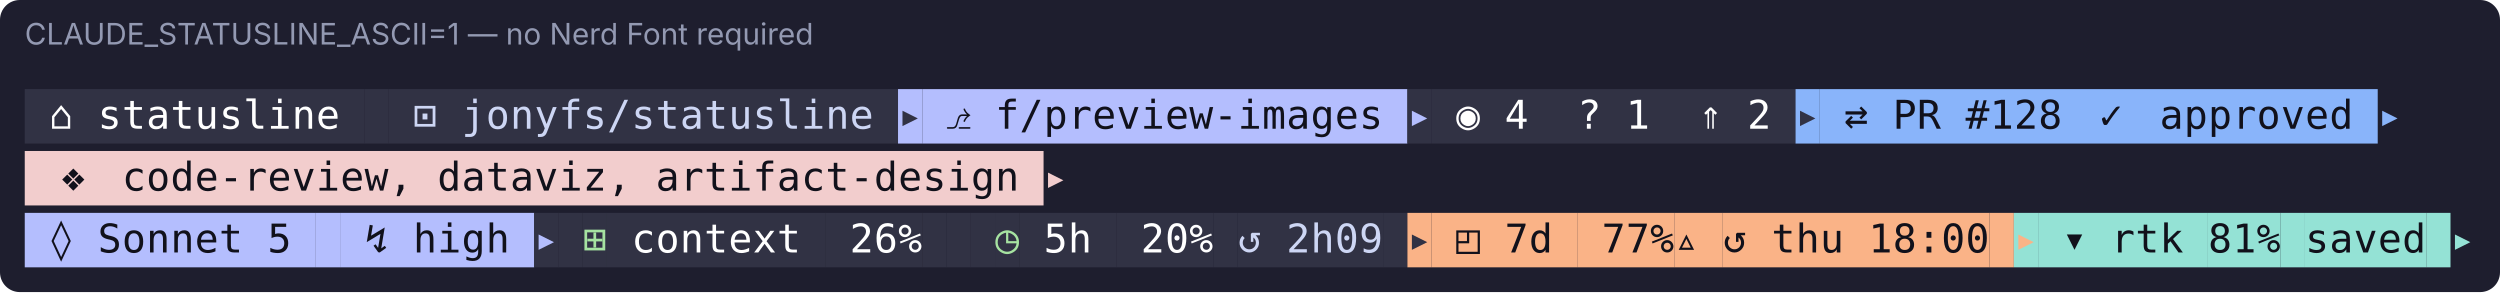
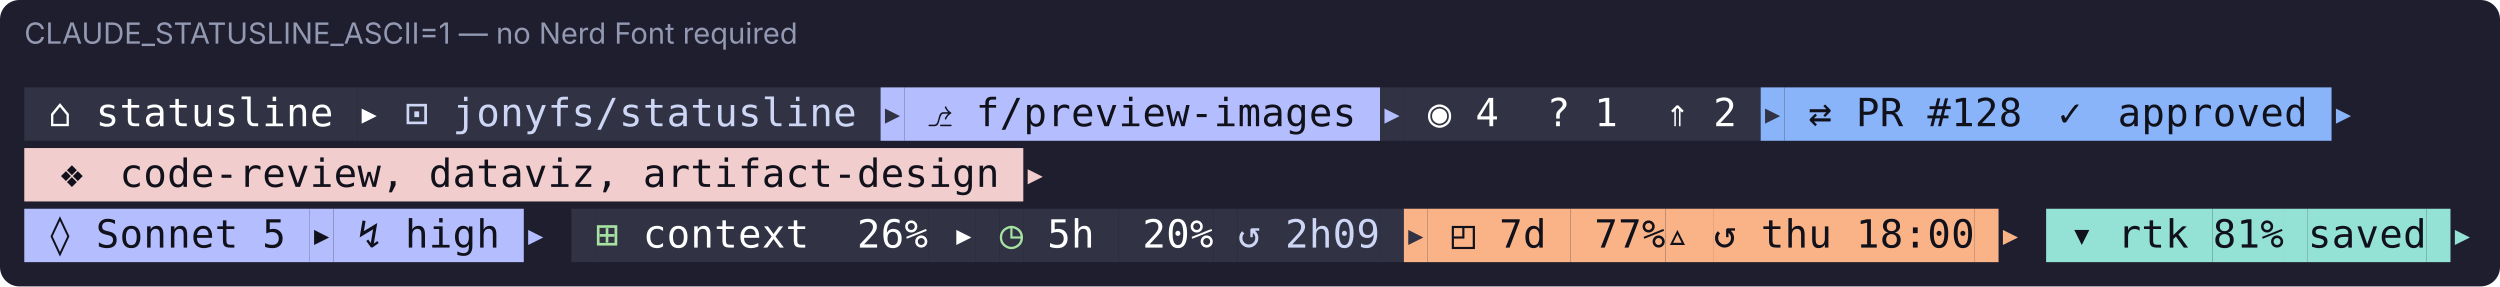
- <svg xmlns="http://www.w3.org/2000/svg" width="1010" height="118" viewBox="0 0 1010 118" role="img" aria-label="CLAUDE_STATUSLINE_ASCII=1 — no Nerd Font required">
-   <rect width="1010" height="118" rx="8" fill="#1e1e2e" />
+ <svg xmlns="http://www.w3.org/2000/svg" width="1030" height="118" viewBox="0 0 1030 118" role="img" aria-label="CLAUDE_STATUSLINE_ASCII=1 — no Nerd Font required">
+   <rect width="1030" height="118" rx="8" fill="#1e1e2e" />
  <text x="10" y="18" font-family="-apple-system,Segoe UI,system-ui,sans-serif" font-size="12" fill="#9399b2">CLAUDE_STATUSLINE_ASCII=1 — no Nerd Font required</text>
  <rect x="10.00" y="36" width="137.20" height="22" fill="rgb(49,50,68)" />
  <text x="24.70" y="52" text-anchor="middle" font-family="ui-monospace,SFMono-Regular,Menlo,Consolas,monospace" font-size="16" fill="rgb(255,255,255)">⌂</text>
  <text x="44.30" y="52" text-anchor="middle" font-family="ui-monospace,SFMono-Regular,Menlo,Consolas,monospace" font-size="16" fill="rgb(255,255,255)">s</text>
  <text x="54.10" y="52" text-anchor="middle" font-family="ui-monospace,SFMono-Regular,Menlo,Consolas,monospace" font-size="16" fill="rgb(255,255,255)">t</text>
  <text x="63.90" y="52" text-anchor="middle" font-family="ui-monospace,SFMono-Regular,Menlo,Consolas,monospace" font-size="16" fill="rgb(255,255,255)">a</text>
  <text x="73.70" y="52" text-anchor="middle" font-family="ui-monospace,SFMono-Regular,Menlo,Consolas,monospace" font-size="16" fill="rgb(255,255,255)">t</text>
  <text x="83.50" y="52" text-anchor="middle" font-family="ui-monospace,SFMono-Regular,Menlo,Consolas,monospace" font-size="16" fill="rgb(255,255,255)">u</text>
  <text x="93.30" y="52" text-anchor="middle" font-family="ui-monospace,SFMono-Regular,Menlo,Consolas,monospace" font-size="16" fill="rgb(255,255,255)">s</text>
  <text x="103.10" y="52" text-anchor="middle" font-family="ui-monospace,SFMono-Regular,Menlo,Consolas,monospace" font-size="16" fill="rgb(255,255,255)">l</text>
  <text x="112.90" y="52" text-anchor="middle" font-family="ui-monospace,SFMono-Regular,Menlo,Consolas,monospace" font-size="16" fill="rgb(255,255,255)">i</text>
  <text x="122.70" y="52" text-anchor="middle" font-family="ui-monospace,SFMono-Regular,Menlo,Consolas,monospace" font-size="16" fill="rgb(255,255,255)">n</text>
  <text x="132.50" y="52" text-anchor="middle" font-family="ui-monospace,SFMono-Regular,Menlo,Consolas,monospace" font-size="16" fill="rgb(255,255,255)">e</text>
  <rect x="147.20" y="36" width="9.80" height="22" fill="rgb(49,50,68)" />
-   <text x="152.10" y="52" text-anchor="middle" font-family="ui-monospace,SFMono-Regular,Menlo,Consolas,monospace" font-size="16" fill="rgb(49,50,68)">▸</text>
+   <text x="152.10" y="52" text-anchor="middle" font-family="ui-monospace,SFMono-Regular,Menlo,Consolas,monospace" font-size="16" fill="rgb(255,255,255)">▸</text>
  <rect x="157.00" y="36" width="205.80" height="22" fill="rgb(49,50,68)" />
  <text x="171.70" y="52" text-anchor="middle" font-family="ui-monospace,SFMono-Regular,Menlo,Consolas,monospace" font-size="16" fill="rgb(205,214,244)">⊡</text>
  <text x="191.30" y="52" text-anchor="middle" font-family="ui-monospace,SFMono-Regular,Menlo,Consolas,monospace" font-size="16" fill="rgb(205,214,244)">j</text>
  <text x="201.10" y="52" text-anchor="middle" font-family="ui-monospace,SFMono-Regular,Menlo,Consolas,monospace" font-size="16" fill="rgb(205,214,244)">o</text>
  <text x="210.90" y="52" text-anchor="middle" font-family="ui-monospace,SFMono-Regular,Menlo,Consolas,monospace" font-size="16" fill="rgb(205,214,244)">n</text>
  <text x="220.70" y="52" text-anchor="middle" font-family="ui-monospace,SFMono-Regular,Menlo,Consolas,monospace" font-size="16" fill="rgb(205,214,244)">y</text>
  <text x="230.50" y="52" text-anchor="middle" font-family="ui-monospace,SFMono-Regular,Menlo,Consolas,monospace" font-size="16" fill="rgb(205,214,244)">f</text>
  <text x="240.30" y="52" text-anchor="middle" font-family="ui-monospace,SFMono-Regular,Menlo,Consolas,monospace" font-size="16" fill="rgb(205,214,244)">s</text>
  <text x="250.10" y="52" text-anchor="middle" font-family="ui-monospace,SFMono-Regular,Menlo,Consolas,monospace" font-size="16" fill="rgb(205,214,244)">/</text>
  <text x="259.90" y="52" text-anchor="middle" font-family="ui-monospace,SFMono-Regular,Menlo,Consolas,monospace" font-size="16" fill="rgb(205,214,244)">s</text>
  <text x="269.70" y="52" text-anchor="middle" font-family="ui-monospace,SFMono-Regular,Menlo,Consolas,monospace" font-size="16" fill="rgb(205,214,244)">t</text>
  <text x="279.50" y="52" text-anchor="middle" font-family="ui-monospace,SFMono-Regular,Menlo,Consolas,monospace" font-size="16" fill="rgb(205,214,244)">a</text>
  <text x="289.30" y="52" text-anchor="middle" font-family="ui-monospace,SFMono-Regular,Menlo,Consolas,monospace" font-size="16" fill="rgb(205,214,244)">t</text>
  <text x="299.10" y="52" text-anchor="middle" font-family="ui-monospace,SFMono-Regular,Menlo,Consolas,monospace" font-size="16" fill="rgb(205,214,244)">u</text>
  <text x="308.90" y="52" text-anchor="middle" font-family="ui-monospace,SFMono-Regular,Menlo,Consolas,monospace" font-size="16" fill="rgb(205,214,244)">s</text>
  <text x="318.70" y="52" text-anchor="middle" font-family="ui-monospace,SFMono-Regular,Menlo,Consolas,monospace" font-size="16" fill="rgb(205,214,244)">l</text>
  <text x="328.50" y="52" text-anchor="middle" font-family="ui-monospace,SFMono-Regular,Menlo,Consolas,monospace" font-size="16" fill="rgb(205,214,244)">i</text>
  <text x="338.30" y="52" text-anchor="middle" font-family="ui-monospace,SFMono-Regular,Menlo,Consolas,monospace" font-size="16" fill="rgb(205,214,244)">n</text>
  <text x="348.10" y="52" text-anchor="middle" font-family="ui-monospace,SFMono-Regular,Menlo,Consolas,monospace" font-size="16" fill="rgb(205,214,244)">e</text>
  <rect x="362.80" y="36" width="9.80" height="22" fill="rgb(180,190,254)" />
  <text x="367.70" y="52" text-anchor="middle" font-family="ui-monospace,SFMono-Regular,Menlo,Consolas,monospace" font-size="16" fill="rgb(49,50,68)">▸</text>
  <rect x="372.60" y="36" width="196.00" height="22" fill="rgb(180,190,254)" />
  <text x="387.30" y="52" text-anchor="middle" font-family="ui-monospace,SFMono-Regular,Menlo,Consolas,monospace" font-size="16" fill="rgb(17,17,27)">⎇</text>
  <text x="406.90" y="52" text-anchor="middle" font-family="ui-monospace,SFMono-Regular,Menlo,Consolas,monospace" font-size="16" fill="rgb(17,17,27)">f</text>
  <text x="416.70" y="52" text-anchor="middle" font-family="ui-monospace,SFMono-Regular,Menlo,Consolas,monospace" font-size="16" fill="rgb(17,17,27)">/</text>
  <text x="426.50" y="52" text-anchor="middle" font-family="ui-monospace,SFMono-Regular,Menlo,Consolas,monospace" font-size="16" fill="rgb(17,17,27)">p</text>
  <text x="436.30" y="52" text-anchor="middle" font-family="ui-monospace,SFMono-Regular,Menlo,Consolas,monospace" font-size="16" fill="rgb(17,17,27)">r</text>
  <text x="446.10" y="52" text-anchor="middle" font-family="ui-monospace,SFMono-Regular,Menlo,Consolas,monospace" font-size="16" fill="rgb(17,17,27)">e</text>
  <text x="455.90" y="52" text-anchor="middle" font-family="ui-monospace,SFMono-Regular,Menlo,Consolas,monospace" font-size="16" fill="rgb(17,17,27)">v</text>
  <text x="465.70" y="52" text-anchor="middle" font-family="ui-monospace,SFMono-Regular,Menlo,Consolas,monospace" font-size="16" fill="rgb(17,17,27)">i</text>
  <text x="475.50" y="52" text-anchor="middle" font-family="ui-monospace,SFMono-Regular,Menlo,Consolas,monospace" font-size="16" fill="rgb(17,17,27)">e</text>
  <text x="485.30" y="52" text-anchor="middle" font-family="ui-monospace,SFMono-Regular,Menlo,Consolas,monospace" font-size="16" fill="rgb(17,17,27)">w</text>
  <text x="495.10" y="52" text-anchor="middle" font-family="ui-monospace,SFMono-Regular,Menlo,Consolas,monospace" font-size="16" fill="rgb(17,17,27)">-</text>
  <text x="504.90" y="52" text-anchor="middle" font-family="ui-monospace,SFMono-Regular,Menlo,Consolas,monospace" font-size="16" fill="rgb(17,17,27)">i</text>
  <text x="514.70" y="52" text-anchor="middle" font-family="ui-monospace,SFMono-Regular,Menlo,Consolas,monospace" font-size="16" fill="rgb(17,17,27)">m</text>
  <text x="524.50" y="52" text-anchor="middle" font-family="ui-monospace,SFMono-Regular,Menlo,Consolas,monospace" font-size="16" fill="rgb(17,17,27)">a</text>
  <text x="534.30" y="52" text-anchor="middle" font-family="ui-monospace,SFMono-Regular,Menlo,Consolas,monospace" font-size="16" fill="rgb(17,17,27)">g</text>
  <text x="544.10" y="52" text-anchor="middle" font-family="ui-monospace,SFMono-Regular,Menlo,Consolas,monospace" font-size="16" fill="rgb(17,17,27)">e</text>
  <text x="553.90" y="52" text-anchor="middle" font-family="ui-monospace,SFMono-Regular,Menlo,Consolas,monospace" font-size="16" fill="rgb(17,17,27)">s</text>
  <rect x="568.60" y="36" width="9.80" height="22" fill="rgb(49,50,68)" />
  <text x="573.50" y="52" text-anchor="middle" font-family="ui-monospace,SFMono-Regular,Menlo,Consolas,monospace" font-size="16" fill="rgb(180,190,254)">▸</text>
  <rect x="578.40" y="36" width="147.00" height="22" fill="rgb(49,50,68)" />
  <text x="593.10" y="52" text-anchor="middle" font-family="ui-monospace,SFMono-Regular,Menlo,Consolas,monospace" font-size="16" fill="rgb(255,255,255)">◉</text>
  <text x="612.70" y="52" text-anchor="middle" font-family="ui-monospace,SFMono-Regular,Menlo,Consolas,monospace" font-size="16" fill="rgb(255,255,255)">4</text>
  <text x="642.10" y="52" text-anchor="middle" font-family="ui-monospace,SFMono-Regular,Menlo,Consolas,monospace" font-size="16" fill="rgb(255,255,255)">?</text>
  <text x="661.70" y="52" text-anchor="middle" font-family="ui-monospace,SFMono-Regular,Menlo,Consolas,monospace" font-size="16" fill="rgb(255,255,255)">1</text>
  <text x="691.10" y="52" text-anchor="middle" font-family="ui-monospace,SFMono-Regular,Menlo,Consolas,monospace" font-size="16" fill="rgb(255,255,255)">⇑</text>
  <text x="710.70" y="52" text-anchor="middle" font-family="ui-monospace,SFMono-Regular,Menlo,Consolas,monospace" font-size="16" fill="rgb(255,255,255)">2</text>
  <rect x="725.40" y="36" width="9.80" height="22" fill="rgb(137,180,250)" />
  <text x="730.30" y="52" text-anchor="middle" font-family="ui-monospace,SFMono-Regular,Menlo,Consolas,monospace" font-size="16" fill="rgb(49,50,68)">▸</text>
  <rect x="735.20" y="36" width="225.40" height="22" fill="rgb(137,180,250)" />
  <text x="749.90" y="52" text-anchor="middle" font-family="ui-monospace,SFMono-Regular,Menlo,Consolas,monospace" font-size="16" fill="rgb(17,17,27)">⇄</text>
  <text x="769.50" y="52" text-anchor="middle" font-family="ui-monospace,SFMono-Regular,Menlo,Consolas,monospace" font-size="16" fill="rgb(17,17,27)">P</text>
  <text x="779.30" y="52" text-anchor="middle" font-family="ui-monospace,SFMono-Regular,Menlo,Consolas,monospace" font-size="16" fill="rgb(17,17,27)">R</text>
  <text x="798.90" y="52" text-anchor="middle" font-family="ui-monospace,SFMono-Regular,Menlo,Consolas,monospace" font-size="16" fill="rgb(17,17,27)">#</text>
  <text x="808.70" y="52" text-anchor="middle" font-family="ui-monospace,SFMono-Regular,Menlo,Consolas,monospace" font-size="16" fill="rgb(17,17,27)">1</text>
  <text x="818.50" y="52" text-anchor="middle" font-family="ui-monospace,SFMono-Regular,Menlo,Consolas,monospace" font-size="16" fill="rgb(17,17,27)">2</text>
  <text x="828.30" y="52" text-anchor="middle" font-family="ui-monospace,SFMono-Regular,Menlo,Consolas,monospace" font-size="16" fill="rgb(17,17,27)">8</text>
  <text x="852.80" y="52" text-anchor="middle" font-family="ui-monospace,SFMono-Regular,Menlo,Consolas,monospace" font-size="16" fill="rgb(17,17,27)">✓</text>
  <text x="877.30" y="52" text-anchor="middle" font-family="ui-monospace,SFMono-Regular,Menlo,Consolas,monospace" font-size="16" fill="rgb(17,17,27)">a</text>
  <text x="887.10" y="52" text-anchor="middle" font-family="ui-monospace,SFMono-Regular,Menlo,Consolas,monospace" font-size="16" fill="rgb(17,17,27)">p</text>
  <text x="896.90" y="52" text-anchor="middle" font-family="ui-monospace,SFMono-Regular,Menlo,Consolas,monospace" font-size="16" fill="rgb(17,17,27)">p</text>
  <text x="906.70" y="52" text-anchor="middle" font-family="ui-monospace,SFMono-Regular,Menlo,Consolas,monospace" font-size="16" fill="rgb(17,17,27)">r</text>
  <text x="916.50" y="52" text-anchor="middle" font-family="ui-monospace,SFMono-Regular,Menlo,Consolas,monospace" font-size="16" fill="rgb(17,17,27)">o</text>
  <text x="926.30" y="52" text-anchor="middle" font-family="ui-monospace,SFMono-Regular,Menlo,Consolas,monospace" font-size="16" fill="rgb(17,17,27)">v</text>
  <text x="936.10" y="52" text-anchor="middle" font-family="ui-monospace,SFMono-Regular,Menlo,Consolas,monospace" font-size="16" fill="rgb(17,17,27)">e</text>
  <text x="945.90" y="52" text-anchor="middle" font-family="ui-monospace,SFMono-Regular,Menlo,Consolas,monospace" font-size="16" fill="rgb(17,17,27)">d</text>
  <text x="965.50" y="52" text-anchor="middle" font-family="ui-monospace,SFMono-Regular,Menlo,Consolas,monospace" font-size="16" fill="rgb(137,180,250)">▸</text>
  <rect x="10.00" y="61" width="411.60" height="22" fill="rgb(242,205,205)" />
  <text x="29.60" y="77" text-anchor="middle" font-family="ui-monospace,SFMono-Regular,Menlo,Consolas,monospace" font-size="16" fill="rgb(17,17,27)">❖</text>
  <text x="54.10" y="77" text-anchor="middle" font-family="ui-monospace,SFMono-Regular,Menlo,Consolas,monospace" font-size="16" fill="rgb(17,17,27)">c</text>
  <text x="63.90" y="77" text-anchor="middle" font-family="ui-monospace,SFMono-Regular,Menlo,Consolas,monospace" font-size="16" fill="rgb(17,17,27)">o</text>
  <text x="73.70" y="77" text-anchor="middle" font-family="ui-monospace,SFMono-Regular,Menlo,Consolas,monospace" font-size="16" fill="rgb(17,17,27)">d</text>
  <text x="83.50" y="77" text-anchor="middle" font-family="ui-monospace,SFMono-Regular,Menlo,Consolas,monospace" font-size="16" fill="rgb(17,17,27)">e</text>
  <text x="93.30" y="77" text-anchor="middle" font-family="ui-monospace,SFMono-Regular,Menlo,Consolas,monospace" font-size="16" fill="rgb(17,17,27)">-</text>
  <text x="103.10" y="77" text-anchor="middle" font-family="ui-monospace,SFMono-Regular,Menlo,Consolas,monospace" font-size="16" fill="rgb(17,17,27)">r</text>
  <text x="112.90" y="77" text-anchor="middle" font-family="ui-monospace,SFMono-Regular,Menlo,Consolas,monospace" font-size="16" fill="rgb(17,17,27)">e</text>
  <text x="122.70" y="77" text-anchor="middle" font-family="ui-monospace,SFMono-Regular,Menlo,Consolas,monospace" font-size="16" fill="rgb(17,17,27)">v</text>
  <text x="132.50" y="77" text-anchor="middle" font-family="ui-monospace,SFMono-Regular,Menlo,Consolas,monospace" font-size="16" fill="rgb(17,17,27)">i</text>
  <text x="142.30" y="77" text-anchor="middle" font-family="ui-monospace,SFMono-Regular,Menlo,Consolas,monospace" font-size="16" fill="rgb(17,17,27)">e</text>
  <text x="152.10" y="77" text-anchor="middle" font-family="ui-monospace,SFMono-Regular,Menlo,Consolas,monospace" font-size="16" fill="rgb(17,17,27)">w</text>
  <text x="161.90" y="77" text-anchor="middle" font-family="ui-monospace,SFMono-Regular,Menlo,Consolas,monospace" font-size="16" fill="rgb(17,17,27)">,</text>
  <text x="181.50" y="77" text-anchor="middle" font-family="ui-monospace,SFMono-Regular,Menlo,Consolas,monospace" font-size="16" fill="rgb(17,17,27)">d</text>
  <text x="191.30" y="77" text-anchor="middle" font-family="ui-monospace,SFMono-Regular,Menlo,Consolas,monospace" font-size="16" fill="rgb(17,17,27)">a</text>
  <text x="201.10" y="77" text-anchor="middle" font-family="ui-monospace,SFMono-Regular,Menlo,Consolas,monospace" font-size="16" fill="rgb(17,17,27)">t</text>
  <text x="210.90" y="77" text-anchor="middle" font-family="ui-monospace,SFMono-Regular,Menlo,Consolas,monospace" font-size="16" fill="rgb(17,17,27)">a</text>
  <text x="220.70" y="77" text-anchor="middle" font-family="ui-monospace,SFMono-Regular,Menlo,Consolas,monospace" font-size="16" fill="rgb(17,17,27)">v</text>
  <text x="230.50" y="77" text-anchor="middle" font-family="ui-monospace,SFMono-Regular,Menlo,Consolas,monospace" font-size="16" fill="rgb(17,17,27)">i</text>
  <text x="240.30" y="77" text-anchor="middle" font-family="ui-monospace,SFMono-Regular,Menlo,Consolas,monospace" font-size="16" fill="rgb(17,17,27)">z</text>
  <text x="250.10" y="77" text-anchor="middle" font-family="ui-monospace,SFMono-Regular,Menlo,Consolas,monospace" font-size="16" fill="rgb(17,17,27)">,</text>
  <text x="269.70" y="77" text-anchor="middle" font-family="ui-monospace,SFMono-Regular,Menlo,Consolas,monospace" font-size="16" fill="rgb(17,17,27)">a</text>
  <text x="279.50" y="77" text-anchor="middle" font-family="ui-monospace,SFMono-Regular,Menlo,Consolas,monospace" font-size="16" fill="rgb(17,17,27)">r</text>
  <text x="289.30" y="77" text-anchor="middle" font-family="ui-monospace,SFMono-Regular,Menlo,Consolas,monospace" font-size="16" fill="rgb(17,17,27)">t</text>
  <text x="299.10" y="77" text-anchor="middle" font-family="ui-monospace,SFMono-Regular,Menlo,Consolas,monospace" font-size="16" fill="rgb(17,17,27)">i</text>
  <text x="308.90" y="77" text-anchor="middle" font-family="ui-monospace,SFMono-Regular,Menlo,Consolas,monospace" font-size="16" fill="rgb(17,17,27)">f</text>
  <text x="318.70" y="77" text-anchor="middle" font-family="ui-monospace,SFMono-Regular,Menlo,Consolas,monospace" font-size="16" fill="rgb(17,17,27)">a</text>
  <text x="328.50" y="77" text-anchor="middle" font-family="ui-monospace,SFMono-Regular,Menlo,Consolas,monospace" font-size="16" fill="rgb(17,17,27)">c</text>
  <text x="338.30" y="77" text-anchor="middle" font-family="ui-monospace,SFMono-Regular,Menlo,Consolas,monospace" font-size="16" fill="rgb(17,17,27)">t</text>
  <text x="348.10" y="77" text-anchor="middle" font-family="ui-monospace,SFMono-Regular,Menlo,Consolas,monospace" font-size="16" fill="rgb(17,17,27)">-</text>
  <text x="357.90" y="77" text-anchor="middle" font-family="ui-monospace,SFMono-Regular,Menlo,Consolas,monospace" font-size="16" fill="rgb(17,17,27)">d</text>
  <text x="367.70" y="77" text-anchor="middle" font-family="ui-monospace,SFMono-Regular,Menlo,Consolas,monospace" font-size="16" fill="rgb(17,17,27)">e</text>
  <text x="377.50" y="77" text-anchor="middle" font-family="ui-monospace,SFMono-Regular,Menlo,Consolas,monospace" font-size="16" fill="rgb(17,17,27)">s</text>
  <text x="387.30" y="77" text-anchor="middle" font-family="ui-monospace,SFMono-Regular,Menlo,Consolas,monospace" font-size="16" fill="rgb(17,17,27)">i</text>
  <text x="397.10" y="77" text-anchor="middle" font-family="ui-monospace,SFMono-Regular,Menlo,Consolas,monospace" font-size="16" fill="rgb(17,17,27)">g</text>
  <text x="406.90" y="77" text-anchor="middle" font-family="ui-monospace,SFMono-Regular,Menlo,Consolas,monospace" font-size="16" fill="rgb(17,17,27)">n</text>
  <text x="426.50" y="77" text-anchor="middle" font-family="ui-monospace,SFMono-Regular,Menlo,Consolas,monospace" font-size="16" fill="rgb(242,205,205)">▸</text>
  <rect x="10.00" y="86" width="117.60" height="22" fill="rgb(180,190,254)" />
  <text x="24.70" y="102" text-anchor="middle" font-family="ui-monospace,SFMono-Regular,Menlo,Consolas,monospace" font-size="16" fill="rgb(17,17,27)">◊</text>
  <text x="44.30" y="102" text-anchor="middle" font-family="ui-monospace,SFMono-Regular,Menlo,Consolas,monospace" font-size="16" fill="rgb(17,17,27)">S</text>
  <text x="54.10" y="102" text-anchor="middle" font-family="ui-monospace,SFMono-Regular,Menlo,Consolas,monospace" font-size="16" fill="rgb(17,17,27)">o</text>
  <text x="63.90" y="102" text-anchor="middle" font-family="ui-monospace,SFMono-Regular,Menlo,Consolas,monospace" font-size="16" fill="rgb(17,17,27)">n</text>
  <text x="73.70" y="102" text-anchor="middle" font-family="ui-monospace,SFMono-Regular,Menlo,Consolas,monospace" font-size="16" fill="rgb(17,17,27)">n</text>
  <text x="83.50" y="102" text-anchor="middle" font-family="ui-monospace,SFMono-Regular,Menlo,Consolas,monospace" font-size="16" fill="rgb(17,17,27)">e</text>
  <text x="93.30" y="102" text-anchor="middle" font-family="ui-monospace,SFMono-Regular,Menlo,Consolas,monospace" font-size="16" fill="rgb(17,17,27)">t</text>
  <text x="112.90" y="102" text-anchor="middle" font-family="ui-monospace,SFMono-Regular,Menlo,Consolas,monospace" font-size="16" fill="rgb(17,17,27)">5</text>
  <rect x="127.60" y="86" width="9.80" height="22" fill="rgb(180,190,254)" />
-   <text x="132.50" y="102" text-anchor="middle" font-family="ui-monospace,SFMono-Regular,Menlo,Consolas,monospace" font-size="16" fill="rgb(180,190,254)">▸</text>
+   <text x="132.50" y="102" text-anchor="middle" font-family="ui-monospace,SFMono-Regular,Menlo,Consolas,monospace" font-size="16" fill="rgb(17,17,27)">▸</text>
  <rect x="137.40" y="86" width="78.40" height="22" fill="rgb(180,190,254)" />
  <text x="152.10" y="102" text-anchor="middle" font-family="ui-monospace,SFMono-Regular,Menlo,Consolas,monospace" font-size="16" fill="rgb(17,17,27)">↯</text>
  <text x="171.70" y="102" text-anchor="middle" font-family="ui-monospace,SFMono-Regular,Menlo,Consolas,monospace" font-size="16" fill="rgb(17,17,27)">h</text>
  <text x="181.50" y="102" text-anchor="middle" font-family="ui-monospace,SFMono-Regular,Menlo,Consolas,monospace" font-size="16" fill="rgb(17,17,27)">i</text>
  <text x="191.30" y="102" text-anchor="middle" font-family="ui-monospace,SFMono-Regular,Menlo,Consolas,monospace" font-size="16" fill="rgb(17,17,27)">g</text>
  <text x="201.10" y="102" text-anchor="middle" font-family="ui-monospace,SFMono-Regular,Menlo,Consolas,monospace" font-size="16" fill="rgb(17,17,27)">h</text>
-   <rect x="215.80" y="86" width="9.80" height="22" fill="rgb(49,50,68)" />
  <text x="220.70" y="102" text-anchor="middle" font-family="ui-monospace,SFMono-Regular,Menlo,Consolas,monospace" font-size="16" fill="rgb(180,190,254)">▸</text>
-   <rect x="225.60" y="86" width="9.80" height="22" fill="rgb(49,50,68)" />
  <rect x="235.40" y="86" width="9.80" height="22" fill="rgb(49,50,68)" />
-   <text x="240.30" y="102" text-anchor="middle" font-family="ui-monospace,SFMono-Regular,Menlo,Consolas,monospace" font-size="16" fill="rgb(166,227,161)">⊞</text>
-   <rect x="245.20" y="86" width="88.20" height="22" fill="rgb(49,50,68)" />
-   <text x="259.90" y="102" text-anchor="middle" font-family="ui-monospace,SFMono-Regular,Menlo,Consolas,monospace" font-size="16" fill="rgb(255,255,255)">c</text>
-   <text x="269.70" y="102" text-anchor="middle" font-family="ui-monospace,SFMono-Regular,Menlo,Consolas,monospace" font-size="16" fill="rgb(255,255,255)">o</text>
-   <text x="279.50" y="102" text-anchor="middle" font-family="ui-monospace,SFMono-Regular,Menlo,Consolas,monospace" font-size="16" fill="rgb(255,255,255)">n</text>
-   <text x="289.30" y="102" text-anchor="middle" font-family="ui-monospace,SFMono-Regular,Menlo,Consolas,monospace" font-size="16" fill="rgb(255,255,255)">t</text>
-   <text x="299.10" y="102" text-anchor="middle" font-family="ui-monospace,SFMono-Regular,Menlo,Consolas,monospace" font-size="16" fill="rgb(255,255,255)">e</text>
-   <text x="308.90" y="102" text-anchor="middle" font-family="ui-monospace,SFMono-Regular,Menlo,Consolas,monospace" font-size="16" fill="rgb(255,255,255)">x</text>
-   <text x="318.70" y="102" text-anchor="middle" font-family="ui-monospace,SFMono-Regular,Menlo,Consolas,monospace" font-size="16" fill="rgb(255,255,255)">t</text>
-   <rect x="333.40" y="86" width="39.20" height="22" fill="rgb(49,50,68)" />
-   <text x="348.10" y="102" text-anchor="middle" font-family="ui-monospace,SFMono-Regular,Menlo,Consolas,monospace" font-size="16" fill="rgb(255,255,255)">2</text>
-   <text x="357.90" y="102" text-anchor="middle" font-family="ui-monospace,SFMono-Regular,Menlo,Consolas,monospace" font-size="16" fill="rgb(255,255,255)">6</text>
-   <text x="367.70" y="102" text-anchor="middle" font-family="ui-monospace,SFMono-Regular,Menlo,Consolas,monospace" font-size="16" fill="rgb(255,255,255)">%</text>
-   <rect x="372.60" y="86" width="9.80" height="22" fill="rgb(49,50,68)" />
+   <rect x="245.20" y="86" width="9.80" height="22" fill="rgb(49,50,68)" />
+   <text x="250.10" y="102" text-anchor="middle" font-family="ui-monospace,SFMono-Regular,Menlo,Consolas,monospace" font-size="16" fill="rgb(166,227,161)">⊞</text>
+   <rect x="255.00" y="86" width="88.20" height="22" fill="rgb(49,50,68)" />
+   <text x="269.70" y="102" text-anchor="middle" font-family="ui-monospace,SFMono-Regular,Menlo,Consolas,monospace" font-size="16" fill="rgb(255,255,255)">c</text>
+   <text x="279.50" y="102" text-anchor="middle" font-family="ui-monospace,SFMono-Regular,Menlo,Consolas,monospace" font-size="16" fill="rgb(255,255,255)">o</text>
+   <text x="289.30" y="102" text-anchor="middle" font-family="ui-monospace,SFMono-Regular,Menlo,Consolas,monospace" font-size="16" fill="rgb(255,255,255)">n</text>
+   <text x="299.10" y="102" text-anchor="middle" font-family="ui-monospace,SFMono-Regular,Menlo,Consolas,monospace" font-size="16" fill="rgb(255,255,255)">t</text>
+   <text x="308.90" y="102" text-anchor="middle" font-family="ui-monospace,SFMono-Regular,Menlo,Consolas,monospace" font-size="16" fill="rgb(255,255,255)">e</text>
+   <text x="318.70" y="102" text-anchor="middle" font-family="ui-monospace,SFMono-Regular,Menlo,Consolas,monospace" font-size="16" fill="rgb(255,255,255)">x</text>
+   <text x="328.50" y="102" text-anchor="middle" font-family="ui-monospace,SFMono-Regular,Menlo,Consolas,monospace" font-size="16" fill="rgb(255,255,255)">t</text>
+   <rect x="343.20" y="86" width="39.20" height="22" fill="rgb(49,50,68)" />
+   <text x="357.90" y="102" text-anchor="middle" font-family="ui-monospace,SFMono-Regular,Menlo,Consolas,monospace" font-size="16" fill="rgb(255,255,255)">2</text>
+   <text x="367.70" y="102" text-anchor="middle" font-family="ui-monospace,SFMono-Regular,Menlo,Consolas,monospace" font-size="16" fill="rgb(255,255,255)">6</text>
+   <text x="377.50" y="102" text-anchor="middle" font-family="ui-monospace,SFMono-Regular,Menlo,Consolas,monospace" font-size="16" fill="rgb(255,255,255)">%</text>
  <rect x="382.40" y="86" width="9.80" height="22" fill="rgb(49,50,68)" />
-   <text x="387.30" y="102" text-anchor="middle" font-family="ui-monospace,SFMono-Regular,Menlo,Consolas,monospace" font-size="16" fill="rgb(49,50,68)">▸</text>
  <rect x="392.20" y="86" width="9.80" height="22" fill="rgb(49,50,68)" />
+   <text x="397.10" y="102" text-anchor="middle" font-family="ui-monospace,SFMono-Regular,Menlo,Consolas,monospace" font-size="16" fill="rgb(255,255,255)">▸</text>
  <rect x="402.00" y="86" width="9.80" height="22" fill="rgb(49,50,68)" />
-   <text x="406.90" y="102" text-anchor="middle" font-family="ui-monospace,SFMono-Regular,Menlo,Consolas,monospace" font-size="16" fill="rgb(166,227,161)">◷</text>
-   <rect x="411.80" y="86" width="39.20" height="22" fill="rgb(49,50,68)" />
-   <text x="426.50" y="102" text-anchor="middle" font-family="ui-monospace,SFMono-Regular,Menlo,Consolas,monospace" font-size="16" fill="rgb(255,255,255)">5</text>
-   <text x="436.30" y="102" text-anchor="middle" font-family="ui-monospace,SFMono-Regular,Menlo,Consolas,monospace" font-size="16" fill="rgb(255,255,255)">h</text>
-   <rect x="451.00" y="86" width="39.20" height="22" fill="rgb(49,50,68)" />
-   <text x="465.70" y="102" text-anchor="middle" font-family="ui-monospace,SFMono-Regular,Menlo,Consolas,monospace" font-size="16" fill="rgb(255,255,255)">2</text>
-   <text x="475.50" y="102" text-anchor="middle" font-family="ui-monospace,SFMono-Regular,Menlo,Consolas,monospace" font-size="16" fill="rgb(255,255,255)">0</text>
-   <text x="485.30" y="102" text-anchor="middle" font-family="ui-monospace,SFMono-Regular,Menlo,Consolas,monospace" font-size="16" fill="rgb(255,255,255)">%</text>
-   <rect x="490.20" y="86" width="9.80" height="22" fill="rgb(49,50,68)" />
-   <rect x="500.00" y="86" width="58.80" height="22" fill="rgb(49,50,68)" />
-   <text x="504.90" y="102" text-anchor="middle" font-family="ui-monospace,SFMono-Regular,Menlo,Consolas,monospace" font-size="16" fill="rgb(205,214,244)">↺</text>
-   <text x="524.50" y="102" text-anchor="middle" font-family="ui-monospace,SFMono-Regular,Menlo,Consolas,monospace" font-size="16" fill="rgb(205,214,244)">2</text>
-   <text x="534.30" y="102" text-anchor="middle" font-family="ui-monospace,SFMono-Regular,Menlo,Consolas,monospace" font-size="16" fill="rgb(205,214,244)">h</text>
-   <text x="544.10" y="102" text-anchor="middle" font-family="ui-monospace,SFMono-Regular,Menlo,Consolas,monospace" font-size="16" fill="rgb(205,214,244)">0</text>
-   <text x="553.90" y="102" text-anchor="middle" font-family="ui-monospace,SFMono-Regular,Menlo,Consolas,monospace" font-size="16" fill="rgb(205,214,244)">9</text>
-   <rect x="558.80" y="86" width="9.80" height="22" fill="rgb(49,50,68)" />
-   <rect x="568.60" y="86" width="9.80" height="22" fill="rgb(250,179,135)" />
-   <text x="573.50" y="102" text-anchor="middle" font-family="ui-monospace,SFMono-Regular,Menlo,Consolas,monospace" font-size="16" fill="rgb(49,50,68)">▸</text>
-   <rect x="578.40" y="86" width="58.80" height="22" fill="rgb(250,179,135)" />
-   <text x="593.10" y="102" text-anchor="middle" font-family="ui-monospace,SFMono-Regular,Menlo,Consolas,monospace" font-size="16" fill="rgb(17,17,27)">◰</text>
-   <text x="612.70" y="102" text-anchor="middle" font-family="ui-monospace,SFMono-Regular,Menlo,Consolas,monospace" font-size="16" fill="rgb(17,17,27)">7</text>
-   <text x="622.50" y="102" text-anchor="middle" font-family="ui-monospace,SFMono-Regular,Menlo,Consolas,monospace" font-size="16" fill="rgb(17,17,27)">d</text>
-   <rect x="637.20" y="86" width="39.20" height="22" fill="rgb(250,179,135)" />
-   <text x="651.90" y="102" text-anchor="middle" font-family="ui-monospace,SFMono-Regular,Menlo,Consolas,monospace" font-size="16" fill="rgb(17,17,27)">7</text>
+   <rect x="411.80" y="86" width="9.80" height="22" fill="rgb(49,50,68)" />
+   <text x="416.70" y="102" text-anchor="middle" font-family="ui-monospace,SFMono-Regular,Menlo,Consolas,monospace" font-size="16" fill="rgb(166,227,161)">◷</text>
+   <rect x="421.60" y="86" width="39.20" height="22" fill="rgb(49,50,68)" />
+   <text x="436.30" y="102" text-anchor="middle" font-family="ui-monospace,SFMono-Regular,Menlo,Consolas,monospace" font-size="16" fill="rgb(255,255,255)">5</text>
+   <text x="446.10" y="102" text-anchor="middle" font-family="ui-monospace,SFMono-Regular,Menlo,Consolas,monospace" font-size="16" fill="rgb(255,255,255)">h</text>
+   <rect x="460.80" y="86" width="39.20" height="22" fill="rgb(49,50,68)" />
+   <text x="475.50" y="102" text-anchor="middle" font-family="ui-monospace,SFMono-Regular,Menlo,Consolas,monospace" font-size="16" fill="rgb(255,255,255)">2</text>
+   <text x="485.30" y="102" text-anchor="middle" font-family="ui-monospace,SFMono-Regular,Menlo,Consolas,monospace" font-size="16" fill="rgb(255,255,255)">0</text>
+   <text x="495.10" y="102" text-anchor="middle" font-family="ui-monospace,SFMono-Regular,Menlo,Consolas,monospace" font-size="16" fill="rgb(255,255,255)">%</text>
+   <rect x="500.00" y="86" width="9.80" height="22" fill="rgb(49,50,68)" />
+   <rect x="509.80" y="86" width="58.80" height="22" fill="rgb(49,50,68)" />
+   <text x="514.70" y="102" text-anchor="middle" font-family="ui-monospace,SFMono-Regular,Menlo,Consolas,monospace" font-size="16" fill="rgb(205,214,244)">↺</text>
+   <text x="534.30" y="102" text-anchor="middle" font-family="ui-monospace,SFMono-Regular,Menlo,Consolas,monospace" font-size="16" fill="rgb(205,214,244)">2</text>
+   <text x="544.10" y="102" text-anchor="middle" font-family="ui-monospace,SFMono-Regular,Menlo,Consolas,monospace" font-size="16" fill="rgb(205,214,244)">h</text>
+   <text x="553.90" y="102" text-anchor="middle" font-family="ui-monospace,SFMono-Regular,Menlo,Consolas,monospace" font-size="16" fill="rgb(205,214,244)">0</text>
+   <text x="563.70" y="102" text-anchor="middle" font-family="ui-monospace,SFMono-Regular,Menlo,Consolas,monospace" font-size="16" fill="rgb(205,214,244)">9</text>
+   <rect x="568.60" y="86" width="9.80" height="22" fill="rgb(49,50,68)" />
+   <rect x="578.40" y="86" width="9.80" height="22" fill="rgb(250,179,135)" />
+   <text x="583.30" y="102" text-anchor="middle" font-family="ui-monospace,SFMono-Regular,Menlo,Consolas,monospace" font-size="16" fill="rgb(49,50,68)">▸</text>
+   <rect x="588.20" y="86" width="58.80" height="22" fill="rgb(250,179,135)" />
+   <text x="602.90" y="102" text-anchor="middle" font-family="ui-monospace,SFMono-Regular,Menlo,Consolas,monospace" font-size="16" fill="rgb(17,17,27)">◰</text>
+   <text x="622.50" y="102" text-anchor="middle" font-family="ui-monospace,SFMono-Regular,Menlo,Consolas,monospace" font-size="16" fill="rgb(17,17,27)">7</text>
+   <text x="632.30" y="102" text-anchor="middle" font-family="ui-monospace,SFMono-Regular,Menlo,Consolas,monospace" font-size="16" fill="rgb(17,17,27)">d</text>
+   <rect x="647.00" y="86" width="39.20" height="22" fill="rgb(250,179,135)" />
  <text x="661.70" y="102" text-anchor="middle" font-family="ui-monospace,SFMono-Regular,Menlo,Consolas,monospace" font-size="16" fill="rgb(17,17,27)">7</text>
-   <text x="671.50" y="102" text-anchor="middle" font-family="ui-monospace,SFMono-Regular,Menlo,Consolas,monospace" font-size="16" fill="rgb(17,17,27)">%</text>
-   <rect x="676.40" y="86" width="19.60" height="22" fill="rgb(250,179,135)" />
-   <text x="681.30" y="102" text-anchor="middle" font-family="ui-monospace,SFMono-Regular,Menlo,Consolas,monospace" font-size="16" fill="rgb(17,17,27)">▵</text>
-   <rect x="696.00" y="86" width="107.80" height="22" fill="rgb(250,179,135)" />
-   <text x="700.90" y="102" text-anchor="middle" font-family="ui-monospace,SFMono-Regular,Menlo,Consolas,monospace" font-size="16" fill="rgb(17,17,27)">↺</text>
-   <text x="720.50" y="102" text-anchor="middle" font-family="ui-monospace,SFMono-Regular,Menlo,Consolas,monospace" font-size="16" fill="rgb(17,17,27)">t</text>
-   <text x="730.30" y="102" text-anchor="middle" font-family="ui-monospace,SFMono-Regular,Menlo,Consolas,monospace" font-size="16" fill="rgb(17,17,27)">h</text>
-   <text x="740.10" y="102" text-anchor="middle" font-family="ui-monospace,SFMono-Regular,Menlo,Consolas,monospace" font-size="16" fill="rgb(17,17,27)">u</text>
-   <text x="759.70" y="102" text-anchor="middle" font-family="ui-monospace,SFMono-Regular,Menlo,Consolas,monospace" font-size="16" fill="rgb(17,17,27)">1</text>
-   <text x="769.50" y="102" text-anchor="middle" font-family="ui-monospace,SFMono-Regular,Menlo,Consolas,monospace" font-size="16" fill="rgb(17,17,27)">8</text>
-   <text x="779.30" y="102" text-anchor="middle" font-family="ui-monospace,SFMono-Regular,Menlo,Consolas,monospace" font-size="16" fill="rgb(17,17,27)">:</text>
-   <text x="789.10" y="102" text-anchor="middle" font-family="ui-monospace,SFMono-Regular,Menlo,Consolas,monospace" font-size="16" fill="rgb(17,17,27)">0</text>
+   <text x="671.50" y="102" text-anchor="middle" font-family="ui-monospace,SFMono-Regular,Menlo,Consolas,monospace" font-size="16" fill="rgb(17,17,27)">7</text>
+   <text x="681.30" y="102" text-anchor="middle" font-family="ui-monospace,SFMono-Regular,Menlo,Consolas,monospace" font-size="16" fill="rgb(17,17,27)">%</text>
+   <rect x="686.20" y="86" width="19.60" height="22" fill="rgb(250,179,135)" />
+   <text x="691.10" y="102" text-anchor="middle" font-family="ui-monospace,SFMono-Regular,Menlo,Consolas,monospace" font-size="16" fill="rgb(17,17,27)">▵</text>
+   <rect x="705.80" y="86" width="107.80" height="22" fill="rgb(250,179,135)" />
+   <text x="710.70" y="102" text-anchor="middle" font-family="ui-monospace,SFMono-Regular,Menlo,Consolas,monospace" font-size="16" fill="rgb(17,17,27)">↺</text>
+   <text x="730.30" y="102" text-anchor="middle" font-family="ui-monospace,SFMono-Regular,Menlo,Consolas,monospace" font-size="16" fill="rgb(17,17,27)">t</text>
+   <text x="740.10" y="102" text-anchor="middle" font-family="ui-monospace,SFMono-Regular,Menlo,Consolas,monospace" font-size="16" fill="rgb(17,17,27)">h</text>
+   <text x="749.90" y="102" text-anchor="middle" font-family="ui-monospace,SFMono-Regular,Menlo,Consolas,monospace" font-size="16" fill="rgb(17,17,27)">u</text>
+   <text x="769.50" y="102" text-anchor="middle" font-family="ui-monospace,SFMono-Regular,Menlo,Consolas,monospace" font-size="16" fill="rgb(17,17,27)">1</text>
+   <text x="779.30" y="102" text-anchor="middle" font-family="ui-monospace,SFMono-Regular,Menlo,Consolas,monospace" font-size="16" fill="rgb(17,17,27)">8</text>
+   <text x="789.10" y="102" text-anchor="middle" font-family="ui-monospace,SFMono-Regular,Menlo,Consolas,monospace" font-size="16" fill="rgb(17,17,27)">:</text>
  <text x="798.90" y="102" text-anchor="middle" font-family="ui-monospace,SFMono-Regular,Menlo,Consolas,monospace" font-size="16" fill="rgb(17,17,27)">0</text>
-   <rect x="803.80" y="86" width="9.80" height="22" fill="rgb(250,179,135)" />
-   <rect x="813.60" y="86" width="9.80" height="22" fill="rgb(148,226,213)" />
-   <text x="818.50" y="102" text-anchor="middle" font-family="ui-monospace,SFMono-Regular,Menlo,Consolas,monospace" font-size="16" fill="rgb(250,179,135)">▸</text>
-   <rect x="823.40" y="86" width="68.60" height="22" fill="rgb(148,226,213)" />
-   <text x="838.10" y="102" text-anchor="middle" font-family="ui-monospace,SFMono-Regular,Menlo,Consolas,monospace" font-size="16" fill="rgb(17,17,27)">▾</text>
-   <text x="857.70" y="102" text-anchor="middle" font-family="ui-monospace,SFMono-Regular,Menlo,Consolas,monospace" font-size="16" fill="rgb(17,17,27)">r</text>
-   <text x="867.50" y="102" text-anchor="middle" font-family="ui-monospace,SFMono-Regular,Menlo,Consolas,monospace" font-size="16" fill="rgb(17,17,27)">t</text>
-   <text x="877.30" y="102" text-anchor="middle" font-family="ui-monospace,SFMono-Regular,Menlo,Consolas,monospace" font-size="16" fill="rgb(17,17,27)">k</text>
-   <rect x="892.00" y="86" width="29.40" height="22" fill="rgb(148,226,213)" />
-   <text x="896.90" y="102" text-anchor="middle" font-family="ui-monospace,SFMono-Regular,Menlo,Consolas,monospace" font-size="16" fill="rgb(17,17,27)">8</text>
-   <text x="906.70" y="102" text-anchor="middle" font-family="ui-monospace,SFMono-Regular,Menlo,Consolas,monospace" font-size="16" fill="rgb(17,17,27)">1</text>
-   <text x="916.50" y="102" text-anchor="middle" font-family="ui-monospace,SFMono-Regular,Menlo,Consolas,monospace" font-size="16" fill="rgb(17,17,27)">%</text>
-   <rect x="921.40" y="86" width="9.80" height="22" fill="rgb(148,226,213)" />
-   <rect x="931.20" y="86" width="49.00" height="22" fill="rgb(148,226,213)" />
-   <text x="936.10" y="102" text-anchor="middle" font-family="ui-monospace,SFMono-Regular,Menlo,Consolas,monospace" font-size="16" fill="rgb(17,17,27)">s</text>
-   <text x="945.90" y="102" text-anchor="middle" font-family="ui-monospace,SFMono-Regular,Menlo,Consolas,monospace" font-size="16" fill="rgb(17,17,27)">a</text>
-   <text x="955.70" y="102" text-anchor="middle" font-family="ui-monospace,SFMono-Regular,Menlo,Consolas,monospace" font-size="16" fill="rgb(17,17,27)">v</text>
-   <text x="965.50" y="102" text-anchor="middle" font-family="ui-monospace,SFMono-Regular,Menlo,Consolas,monospace" font-size="16" fill="rgb(17,17,27)">e</text>
-   <text x="975.30" y="102" text-anchor="middle" font-family="ui-monospace,SFMono-Regular,Menlo,Consolas,monospace" font-size="16" fill="rgb(17,17,27)">d</text>
-   <rect x="980.20" y="86" width="9.80" height="22" fill="rgb(148,226,213)" />
-   <text x="994.90" y="102" text-anchor="middle" font-family="ui-monospace,SFMono-Regular,Menlo,Consolas,monospace" font-size="16" fill="rgb(148,226,213)">▸</text>
+   <text x="808.70" y="102" text-anchor="middle" font-family="ui-monospace,SFMono-Regular,Menlo,Consolas,monospace" font-size="16" fill="rgb(17,17,27)">0</text>
+   <rect x="813.60" y="86" width="9.80" height="22" fill="rgb(250,179,135)" />
+   <text x="828.30" y="102" text-anchor="middle" font-family="ui-monospace,SFMono-Regular,Menlo,Consolas,monospace" font-size="16" fill="rgb(250,179,135)">▸</text>
+   <rect x="843.00" y="86" width="68.60" height="22" fill="rgb(148,226,213)" />
+   <text x="857.70" y="102" text-anchor="middle" font-family="ui-monospace,SFMono-Regular,Menlo,Consolas,monospace" font-size="16" fill="rgb(17,17,27)">▾</text>
+   <text x="877.30" y="102" text-anchor="middle" font-family="ui-monospace,SFMono-Regular,Menlo,Consolas,monospace" font-size="16" fill="rgb(17,17,27)">r</text>
+   <text x="887.10" y="102" text-anchor="middle" font-family="ui-monospace,SFMono-Regular,Menlo,Consolas,monospace" font-size="16" fill="rgb(17,17,27)">t</text>
+   <text x="896.90" y="102" text-anchor="middle" font-family="ui-monospace,SFMono-Regular,Menlo,Consolas,monospace" font-size="16" fill="rgb(17,17,27)">k</text>
+   <rect x="911.60" y="86" width="29.40" height="22" fill="rgb(148,226,213)" />
+   <text x="916.50" y="102" text-anchor="middle" font-family="ui-monospace,SFMono-Regular,Menlo,Consolas,monospace" font-size="16" fill="rgb(17,17,27)">8</text>
+   <text x="926.30" y="102" text-anchor="middle" font-family="ui-monospace,SFMono-Regular,Menlo,Consolas,monospace" font-size="16" fill="rgb(17,17,27)">1</text>
+   <text x="936.10" y="102" text-anchor="middle" font-family="ui-monospace,SFMono-Regular,Menlo,Consolas,monospace" font-size="16" fill="rgb(17,17,27)">%</text>
+   <rect x="941.00" y="86" width="9.80" height="22" fill="rgb(148,226,213)" />
+   <rect x="950.80" y="86" width="49.00" height="22" fill="rgb(148,226,213)" />
+   <text x="955.70" y="102" text-anchor="middle" font-family="ui-monospace,SFMono-Regular,Menlo,Consolas,monospace" font-size="16" fill="rgb(17,17,27)">s</text>
+   <text x="965.50" y="102" text-anchor="middle" font-family="ui-monospace,SFMono-Regular,Menlo,Consolas,monospace" font-size="16" fill="rgb(17,17,27)">a</text>
+   <text x="975.30" y="102" text-anchor="middle" font-family="ui-monospace,SFMono-Regular,Menlo,Consolas,monospace" font-size="16" fill="rgb(17,17,27)">v</text>
+   <text x="985.10" y="102" text-anchor="middle" font-family="ui-monospace,SFMono-Regular,Menlo,Consolas,monospace" font-size="16" fill="rgb(17,17,27)">e</text>
+   <text x="994.90" y="102" text-anchor="middle" font-family="ui-monospace,SFMono-Regular,Menlo,Consolas,monospace" font-size="16" fill="rgb(17,17,27)">d</text>
+   <rect x="999.80" y="86" width="9.80" height="22" fill="rgb(148,226,213)" />
+   <text x="1014.50" y="102" text-anchor="middle" font-family="ui-monospace,SFMono-Regular,Menlo,Consolas,monospace" font-size="16" fill="rgb(148,226,213)">▸</text>
</svg>
